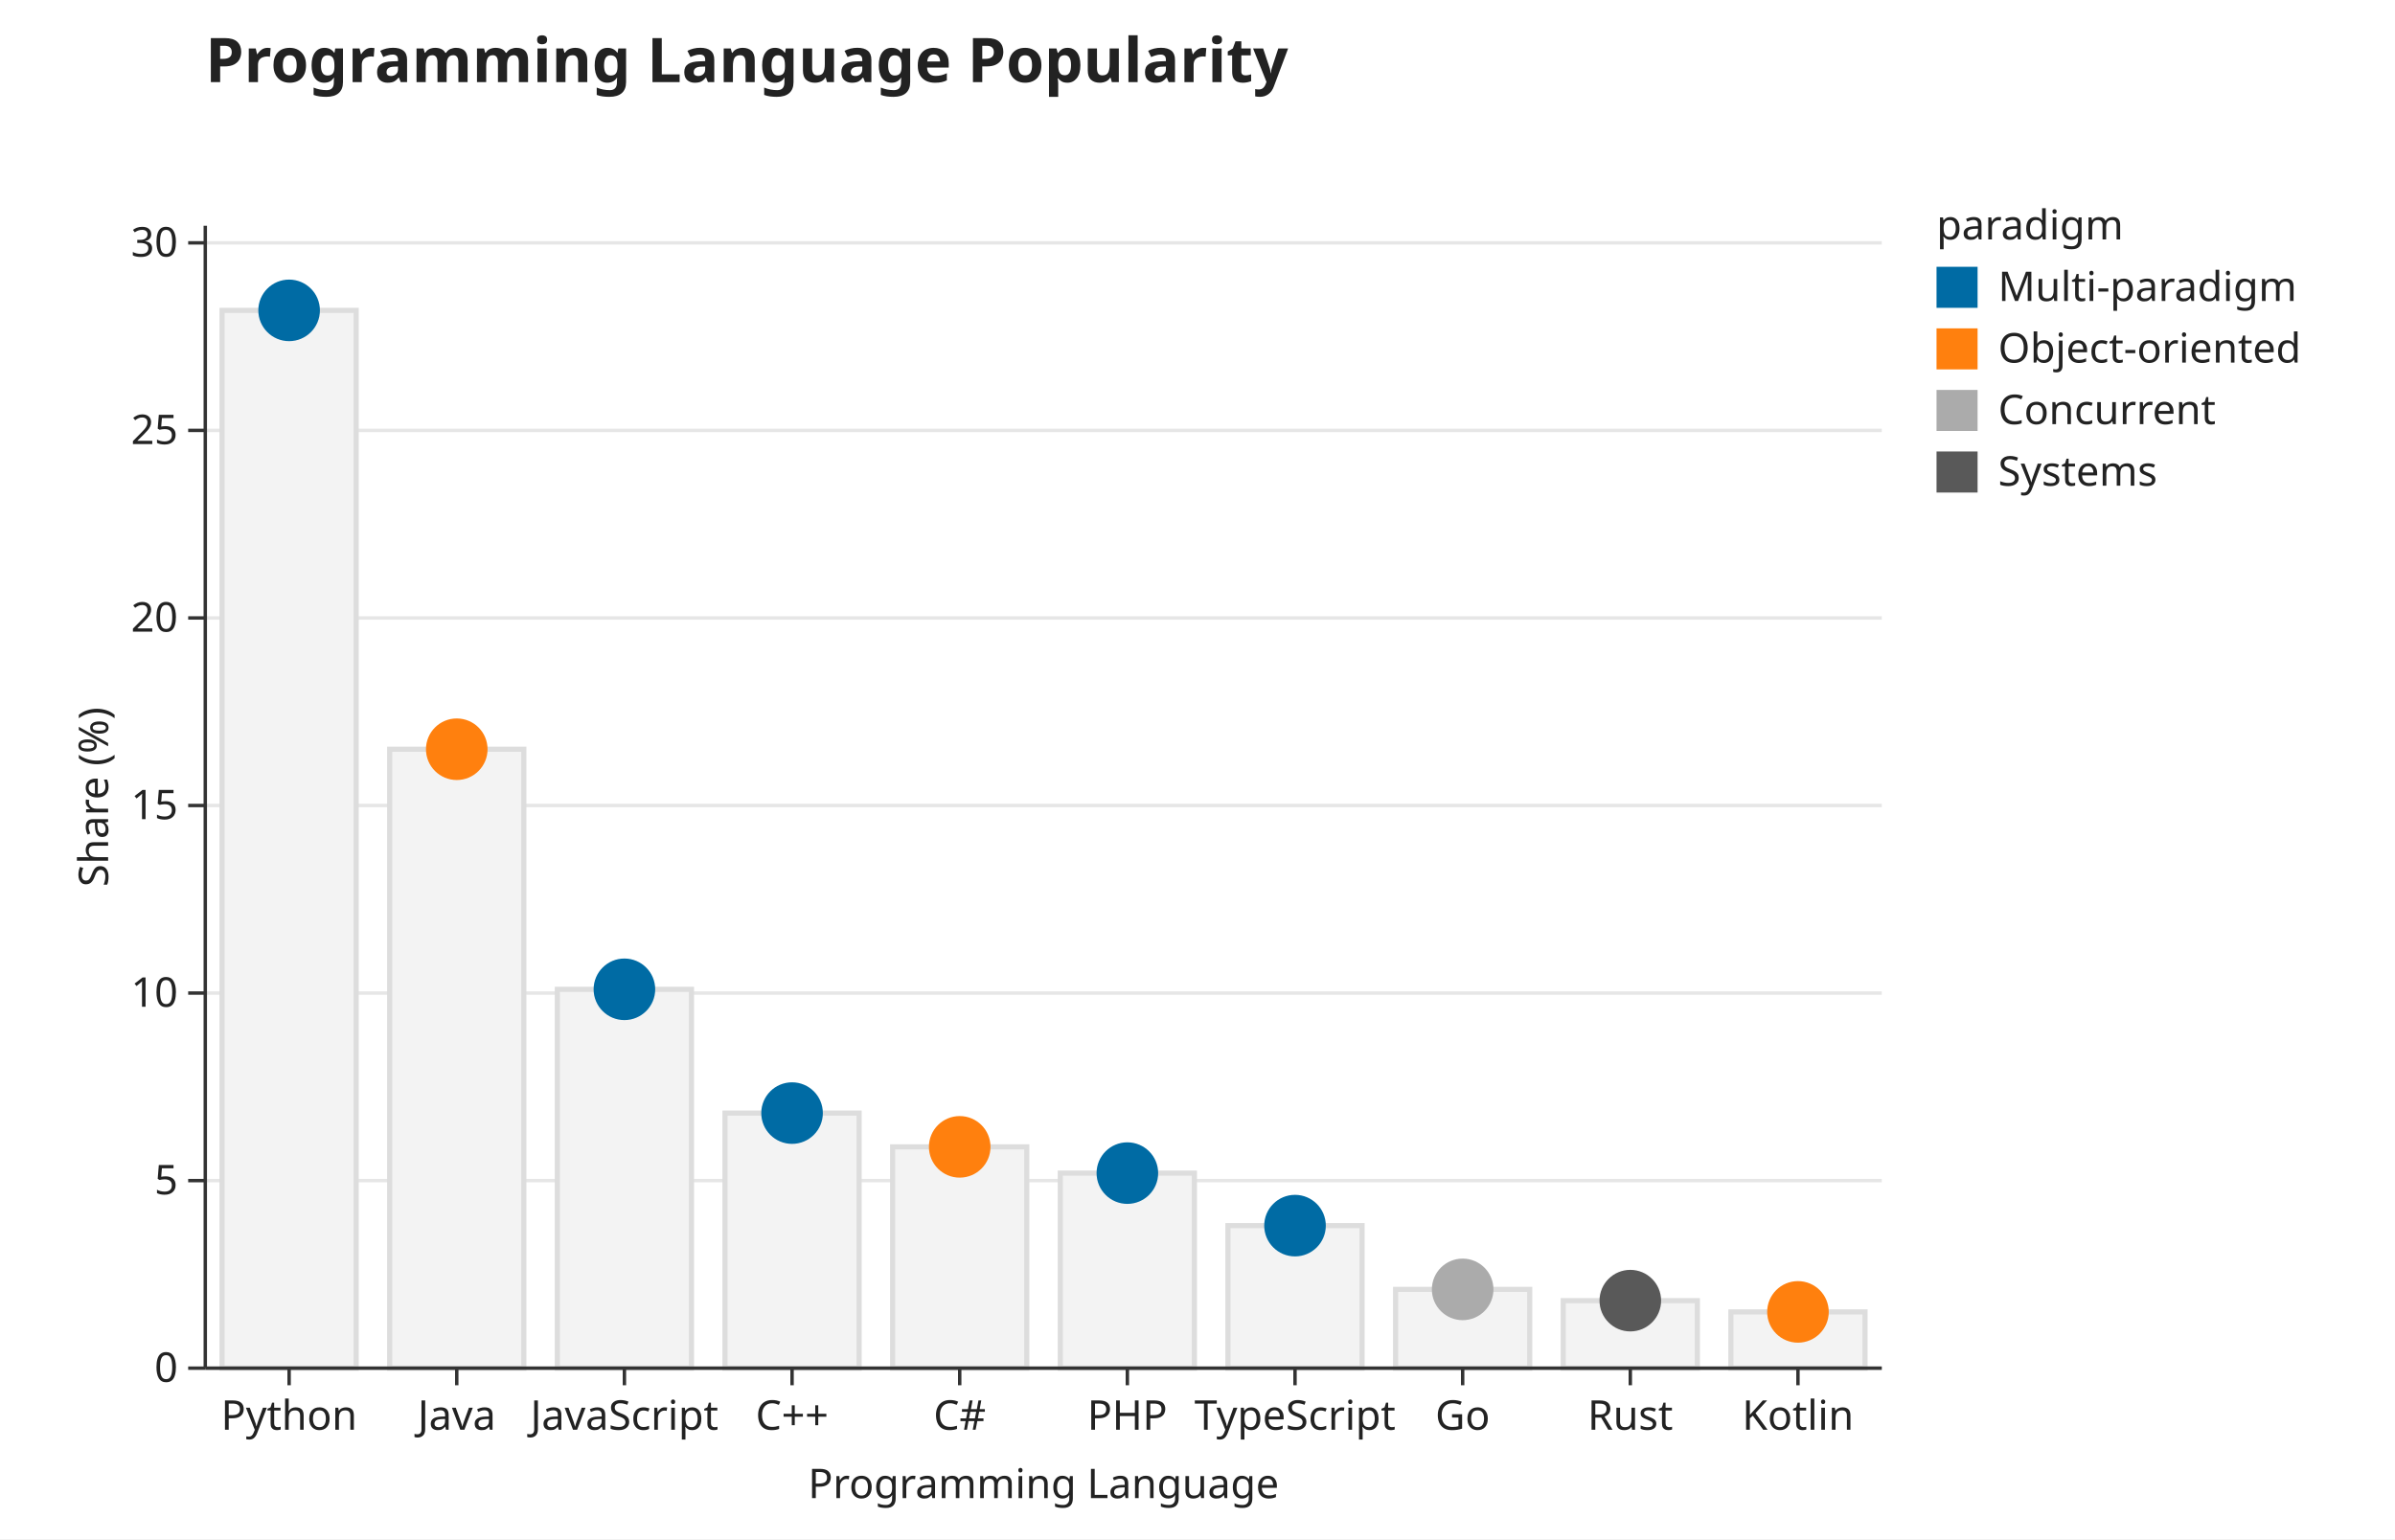
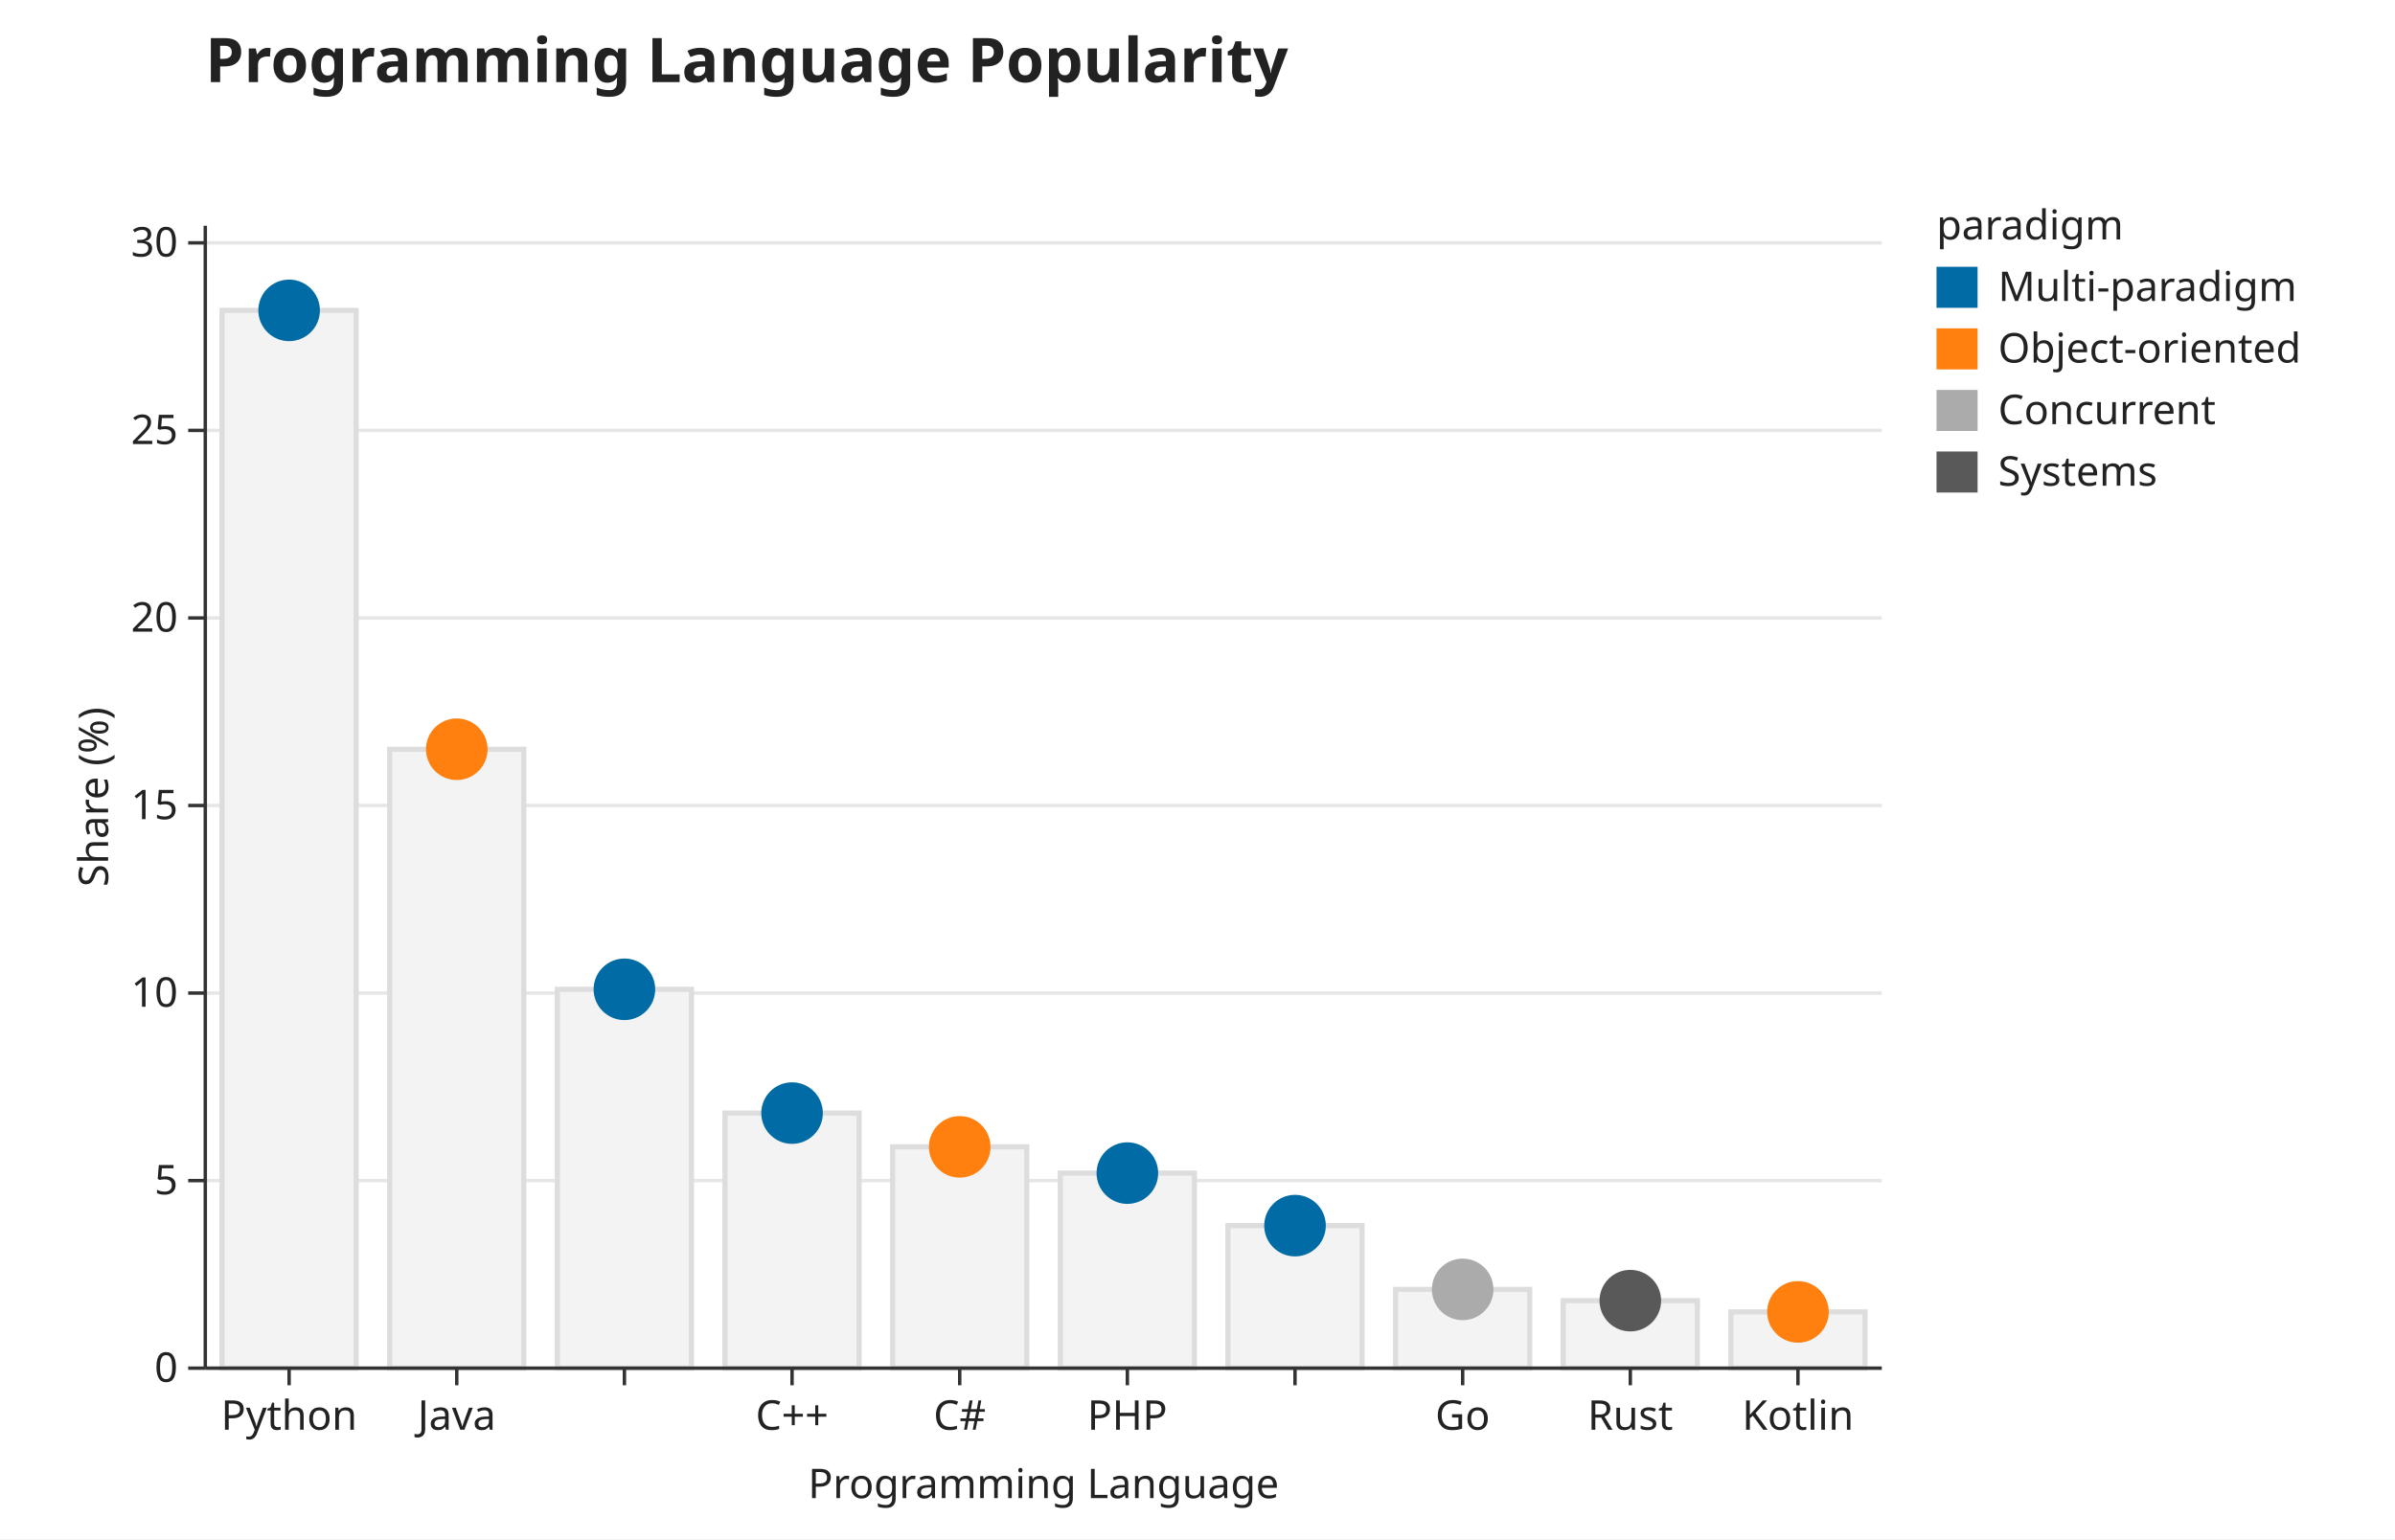
<svg xmlns="http://www.w3.org/2000/svg" width="700" height="450" viewBox="0 0 700 450" role="img" aria-label="Programming Language Popularity">
  <rect class="algraf-background" x="0" y="0" width="700" height="450" fill="#ffffff" />
  <text class="algraf-title" x="60" y="24" font-family="system-ui, sans-serif" font-size="18" font-weight="600" fill="#222222">Programming Language Popularity</text>
  <rect class="algraf-plot-area" x="60" y="66" width="490" height="334" fill="#ffffff" />
  <g class="algraf-grid">
    <line x1="60" y1="400" x2="550" y2="400" stroke="#e6e6e6" stroke-width="1" />
    <line x1="60" y1="345.167" x2="550" y2="345.167" stroke="#e6e6e6" stroke-width="1" />
    <line x1="60" y1="290.334" x2="550" y2="290.334" stroke="#e6e6e6" stroke-width="1" />
    <line x1="60" y1="235.5" x2="550" y2="235.5" stroke="#e6e6e6" stroke-width="1" />
    <line x1="60" y1="180.667" x2="550" y2="180.667" stroke="#e6e6e6" stroke-width="1" />
    <line x1="60" y1="125.834" x2="550" y2="125.834" stroke="#e6e6e6" stroke-width="1" />
    <line x1="60" y1="71.001" x2="550" y2="71.001" stroke="#e6e6e6" stroke-width="1" />
  </g>
  <g class="algraf-layer algraf-geom-bar">
    <rect x="64.9" y="90.741" width="39.2" height="309.259" fill="#f3f3f3" stroke="#dddddd" stroke-width="1.5" opacity="1" />
    <rect x="113.9" y="219.05" width="39.2" height="180.95" fill="#f3f3f3" stroke="#dddddd" stroke-width="1.5" opacity="1" />
    <rect x="162.9" y="289.237" width="39.2" height="110.763" fill="#f3f3f3" stroke="#dddddd" stroke-width="1.5" opacity="1" />
    <rect x="211.9" y="325.427" width="39.2" height="74.573" fill="#f3f3f3" stroke="#dddddd" stroke-width="1.5" opacity="1" />
    <rect x="260.9" y="335.297" width="39.2" height="64.703" fill="#f3f3f3" stroke="#dddddd" stroke-width="1.5" opacity="1" />
    <rect x="309.9" y="342.973" width="39.2" height="57.027" fill="#f3f3f3" stroke="#dddddd" stroke-width="1.5" opacity="1" />
    <rect x="358.9" y="358.327" width="39.2" height="41.673" fill="#f3f3f3" stroke="#dddddd" stroke-width="1.5" opacity="1" />
    <rect x="407.9" y="376.97" width="39.2" height="23.03" fill="#f3f3f3" stroke="#dddddd" stroke-width="1.5" opacity="1" />
    <rect x="456.9" y="380.26" width="39.2" height="19.74" fill="#f3f3f3" stroke="#dddddd" stroke-width="1.5" opacity="1" />
    <rect x="505.9" y="383.55" width="39.2" height="16.45" fill="#f3f3f3" stroke="#dddddd" stroke-width="1.5" opacity="1" />
  </g>
  <g class="algraf-layer algraf-geom-point">
    <circle cx="84.5" cy="90.741" r="9" fill="#006BA4" opacity="1" />
    <circle cx="133.5" cy="219.05" r="9" fill="#FF800E" opacity="1" />
    <circle cx="182.5" cy="289.237" r="9" fill="#006BA4" opacity="1" />
    <circle cx="231.5" cy="325.427" r="9" fill="#006BA4" opacity="1" />
    <circle cx="280.5" cy="335.297" r="9" fill="#FF800E" opacity="1" />
    <circle cx="329.5" cy="342.973" r="9" fill="#006BA4" opacity="1" />
    <circle cx="378.5" cy="358.327" r="9" fill="#006BA4" opacity="1" />
    <circle cx="427.5" cy="376.97" r="9" fill="#ABABAB" opacity="1" />
    <circle cx="476.5" cy="380.26" r="9" fill="#595959" opacity="1" />
    <circle cx="525.5" cy="383.55" r="9" fill="#FF800E" opacity="1" />
  </g>
  <g class="algraf-axes">
    <line x1="60" y1="400" x2="550" y2="400" stroke="#333333" stroke-width="1" />
    <line x1="84.5" y1="400" x2="84.5" y2="405" stroke="#333333" stroke-width="1" />
    <text x="84.5" y="418" text-anchor="middle" font-family="system-ui, sans-serif" font-size="12" fill="#222222">Python</text>
    <line x1="133.5" y1="400" x2="133.5" y2="405" stroke="#333333" stroke-width="1" />
    <text x="133.5" y="418" text-anchor="middle" font-family="system-ui, sans-serif" font-size="12" fill="#222222">Java</text>
    <line x1="182.5" y1="400" x2="182.5" y2="405" stroke="#333333" stroke-width="1" />
-     <text x="182.5" y="418" text-anchor="middle" font-family="system-ui, sans-serif" font-size="12" fill="#222222">JavaScript</text>
    <line x1="231.5" y1="400" x2="231.5" y2="405" stroke="#333333" stroke-width="1" />
    <text x="231.5" y="418" text-anchor="middle" font-family="system-ui, sans-serif" font-size="12" fill="#222222">C++</text>
    <line x1="280.5" y1="400" x2="280.5" y2="405" stroke="#333333" stroke-width="1" />
    <text x="280.5" y="418" text-anchor="middle" font-family="system-ui, sans-serif" font-size="12" fill="#222222">C#</text>
    <line x1="329.5" y1="400" x2="329.5" y2="405" stroke="#333333" stroke-width="1" />
    <text x="329.5" y="418" text-anchor="middle" font-family="system-ui, sans-serif" font-size="12" fill="#222222">PHP</text>
    <line x1="378.5" y1="400" x2="378.5" y2="405" stroke="#333333" stroke-width="1" />
-     <text x="378.5" y="418" text-anchor="middle" font-family="system-ui, sans-serif" font-size="12" fill="#222222">TypeScript</text>
    <line x1="427.5" y1="400" x2="427.5" y2="405" stroke="#333333" stroke-width="1" />
    <text x="427.5" y="418" text-anchor="middle" font-family="system-ui, sans-serif" font-size="12" fill="#222222">Go</text>
    <line x1="476.5" y1="400" x2="476.5" y2="405" stroke="#333333" stroke-width="1" />
    <text x="476.5" y="418" text-anchor="middle" font-family="system-ui, sans-serif" font-size="12" fill="#222222">Rust</text>
    <line x1="525.5" y1="400" x2="525.5" y2="405" stroke="#333333" stroke-width="1" />
    <text x="525.5" y="418" text-anchor="middle" font-family="system-ui, sans-serif" font-size="12" fill="#222222">Kotlin</text>
    <text x="305" y="438" text-anchor="middle" font-family="system-ui, sans-serif" font-size="12" fill="#222222">Programming Language</text>
    <line x1="60" y1="66" x2="60" y2="400" stroke="#333333" stroke-width="1" />
    <line x1="55" y1="400" x2="60" y2="400" stroke="#333333" stroke-width="1" />
    <text x="52" y="404" text-anchor="end" font-family="system-ui, sans-serif" font-size="12" fill="#222222">0</text>
    <line x1="55" y1="345.167" x2="60" y2="345.167" stroke="#333333" stroke-width="1" />
    <text x="52" y="349.167" text-anchor="end" font-family="system-ui, sans-serif" font-size="12" fill="#222222">5</text>
    <line x1="55" y1="290.334" x2="60" y2="290.334" stroke="#333333" stroke-width="1" />
    <text x="52" y="294.334" text-anchor="end" font-family="system-ui, sans-serif" font-size="12" fill="#222222">10</text>
    <line x1="55" y1="235.5" x2="60" y2="235.5" stroke="#333333" stroke-width="1" />
    <text x="52" y="239.5" text-anchor="end" font-family="system-ui, sans-serif" font-size="12" fill="#222222">15</text>
    <line x1="55" y1="180.667" x2="60" y2="180.667" stroke="#333333" stroke-width="1" />
    <text x="52" y="184.667" text-anchor="end" font-family="system-ui, sans-serif" font-size="12" fill="#222222">20</text>
    <line x1="55" y1="125.834" x2="60" y2="125.834" stroke="#333333" stroke-width="1" />
    <text x="52" y="129.834" text-anchor="end" font-family="system-ui, sans-serif" font-size="12" fill="#222222">25</text>
    <line x1="55" y1="71.001" x2="60" y2="71.001" stroke="#333333" stroke-width="1" />
    <text x="52" y="75.001" text-anchor="end" font-family="system-ui, sans-serif" font-size="12" fill="#222222">30</text>
    <text x="31.6" y="233" text-anchor="middle" transform="rotate(-90 31.6 233)" font-family="system-ui, sans-serif" font-size="12" fill="#222222">Share (%)</text>
  </g>
  <g class="algraf-legends">
    <text x="566" y="70" text-anchor="start" font-family="system-ui, sans-serif" font-size="12" fill="#222222">paradigm</text>
    <rect x="566" y="78" width="12" height="12" fill="#006BA4" />
    <text x="584" y="88" text-anchor="start" font-family="system-ui, sans-serif" font-size="12" fill="#222222">Multi-paradigm</text>
    <rect x="566" y="96" width="12" height="12" fill="#FF800E" />
    <text x="584" y="106" text-anchor="start" font-family="system-ui, sans-serif" font-size="12" fill="#222222">Object-oriented</text>
    <rect x="566" y="114" width="12" height="12" fill="#ABABAB" />
    <text x="584" y="124" text-anchor="start" font-family="system-ui, sans-serif" font-size="12" fill="#222222">Concurrent</text>
    <rect x="566" y="132" width="12" height="12" fill="#595959" />
    <text x="584" y="142" text-anchor="start" font-family="system-ui, sans-serif" font-size="12" fill="#222222">Systems</text>
  </g>
</svg>
